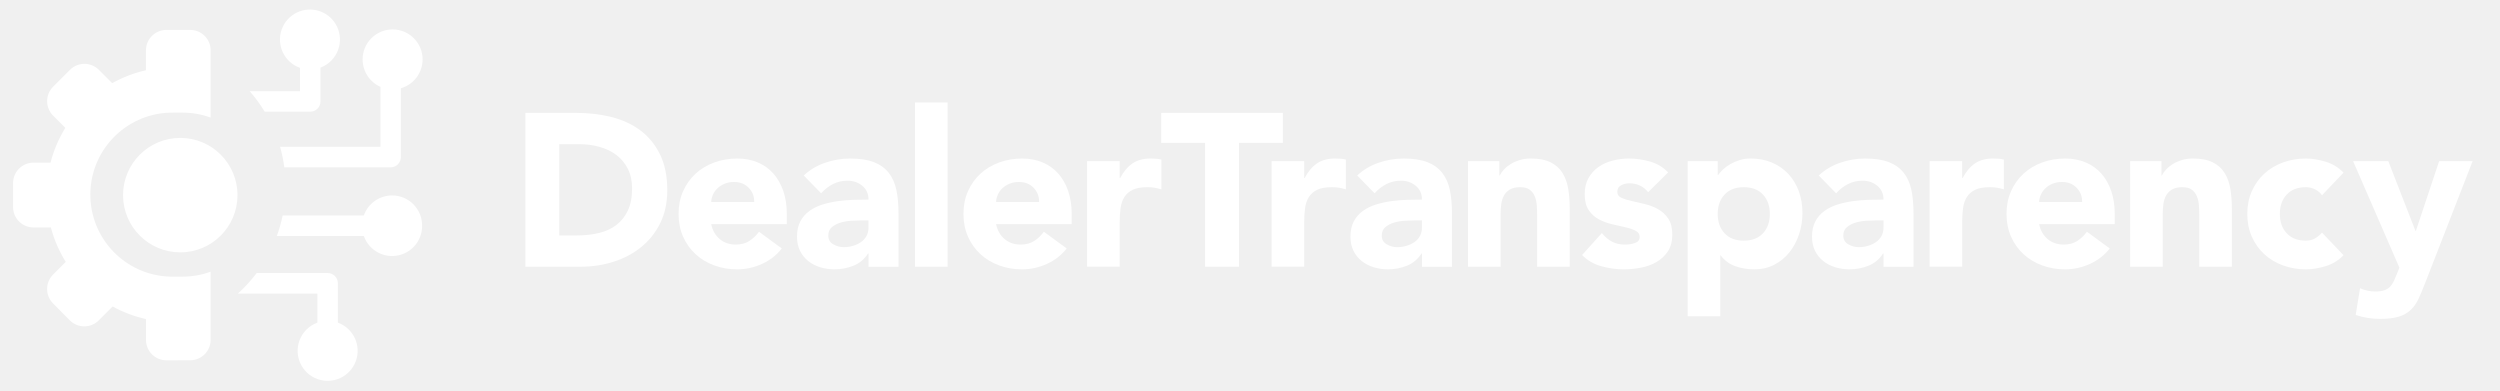
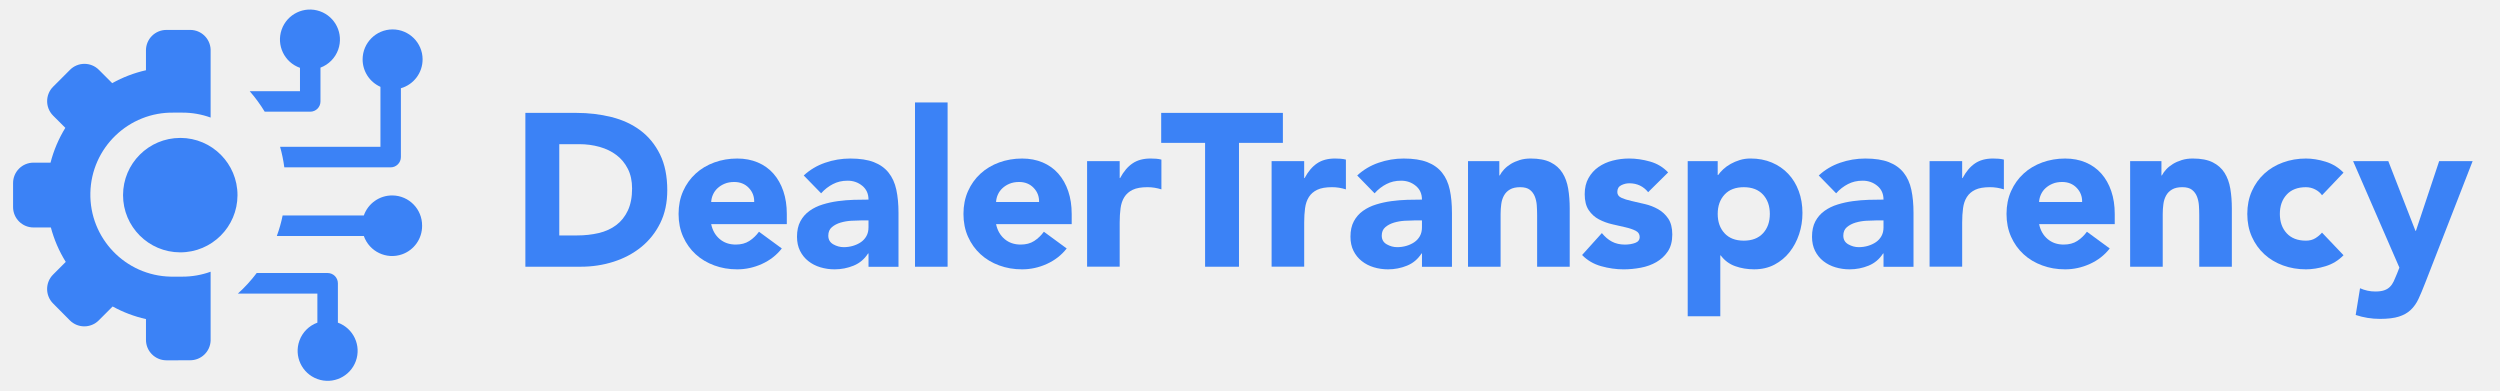
<svg xmlns="http://www.w3.org/2000/svg" id="Layer_2" version="1.1" viewBox="0 0 1495.6 233.65">
  <defs>
    <style>
      .st0 {
        fill-rule: evenodd;
      }

      .st0, .st1 {
-         fill: #fff;
+         fill: #3B82F6;
      }
    </style>
  </defs>
  <g>
    <path class="st1" d="M314.3,67.53h30.42c7.37,0,14.37.82,21,2.47,6.63,1.65,12.42,4.31,17.35,7.99,4.94,3.69,8.86,8.47,11.77,14.37,2.9,5.89,4.35,13.04,4.35,21.45,0,7.45-1.41,14.02-4.22,19.69-2.82,5.68-6.61,10.44-11.38,14.3-4.77,3.86-10.27,6.78-16.51,8.77-6.24,2-12.79,2.99-19.63,2.99h-33.15v-92.04ZM334.58,140.85h10.53c4.68,0,9.04-.48,13.07-1.43,4.03-.95,7.52-2.54,10.46-4.75,2.95-2.21,5.26-5.11,6.96-8.71,1.69-3.6,2.54-8,2.54-13.19,0-4.51-.84-8.43-2.54-11.77-1.69-3.34-3.96-6.09-6.83-8.25-2.86-2.17-6.22-3.79-10.08-4.88-3.86-1.08-7.91-1.62-12.15-1.62h-11.96v54.6Z" />
    <path class="st1" d="M467.7,148.65c-3.12,3.99-7.06,7.06-11.83,9.23-4.77,2.17-9.71,3.25-14.82,3.25s-9.42-.78-13.71-2.34c-4.29-1.56-8.02-3.79-11.18-6.7-3.17-2.9-5.66-6.39-7.48-10.46-1.82-4.07-2.73-8.62-2.73-13.65s.91-9.58,2.73-13.65c1.82-4.07,4.31-7.56,7.48-10.46,3.16-2.9,6.89-5.13,11.18-6.69s8.86-2.34,13.71-2.34c4.51,0,8.6.78,12.29,2.34,3.68,1.56,6.8,3.79,9.36,6.69,2.55,2.9,4.53,6.39,5.92,10.46,1.38,4.07,2.08,8.62,2.08,13.65v6.11h-45.24c.78,3.73,2.47,6.69,5.07,8.9,2.6,2.21,5.81,3.32,9.62,3.32,3.21,0,5.92-.72,8.12-2.15,2.21-1.43,4.14-3.27,5.79-5.53l13.65,10.01ZM451.19,120.83c.08-3.29-1-6.11-3.25-8.45-2.25-2.34-5.16-3.51-8.71-3.51-2.17,0-4.08.35-5.72,1.04-1.65.69-3.05,1.58-4.22,2.67-1.17,1.08-2.08,2.34-2.73,3.77-.65,1.43-1.02,2.93-1.1,4.48h25.74Z" />
    <path class="st1" d="M519.57,151.64h-.26c-2.17,3.38-5.05,5.81-8.65,7.28-3.6,1.47-7.39,2.21-11.38,2.21-2.95,0-5.78-.41-8.51-1.23-2.73-.82-5.13-2.06-7.21-3.71-2.08-1.65-3.73-3.68-4.94-6.11-1.21-2.43-1.82-5.24-1.82-8.45,0-3.64.67-6.72,2.01-9.23,1.34-2.51,3.16-4.59,5.46-6.24,2.3-1.65,4.92-2.92,7.87-3.83,2.95-.91,6-1.58,9.17-2.01,3.16-.43,6.33-.69,9.49-.78,3.16-.09,6.09-.13,8.77-.13,0-3.47-1.23-6.22-3.71-8.25-2.47-2.04-5.39-3.06-8.77-3.06s-6.13.67-8.78,2.02c-2.64,1.34-5,3.19-7.08,5.52l-10.4-10.66c3.64-3.38,7.89-5.92,12.74-7.6,4.85-1.69,9.88-2.54,15.08-2.54,5.72,0,10.42.72,14.11,2.15,3.68,1.43,6.63,3.53,8.84,6.31,2.21,2.77,3.75,6.17,4.62,10.21.87,4.03,1.3,8.69,1.3,13.98v32.11h-17.94v-7.93ZM514.76,131.88c-1.47,0-3.32.06-5.53.19s-4.33.5-6.37,1.1c-2.04.61-3.77,1.52-5.2,2.73-1.43,1.21-2.14,2.9-2.14,5.07,0,2.34,1,4.07,2.99,5.2,1.99,1.13,4.07,1.69,6.24,1.69,1.91,0,3.75-.26,5.52-.78,1.78-.52,3.36-1.26,4.75-2.21,1.39-.95,2.49-2.17,3.32-3.64.82-1.47,1.23-3.21,1.23-5.2v-4.16h-4.81Z" />
    <path class="st1" d="M547.39,61.29h19.5v98.28h-19.5V61.29Z" />
    <path class="st1" d="M638.13,148.65c-3.12,3.99-7.06,7.06-11.83,9.23-4.77,2.17-9.71,3.25-14.82,3.25s-9.42-.78-13.71-2.34c-4.29-1.56-8.02-3.79-11.18-6.7-3.17-2.9-5.66-6.39-7.48-10.46-1.82-4.07-2.73-8.62-2.73-13.65s.91-9.58,2.73-13.65c1.82-4.07,4.31-7.56,7.48-10.46,3.16-2.9,6.89-5.13,11.18-6.69s8.86-2.34,13.71-2.34c4.51,0,8.6.78,12.29,2.34,3.68,1.56,6.8,3.79,9.36,6.69,2.55,2.9,4.53,6.39,5.92,10.46,1.38,4.07,2.08,8.62,2.08,13.65v6.11h-45.24c.78,3.73,2.47,6.69,5.07,8.9,2.6,2.21,5.81,3.32,9.62,3.32,3.21,0,5.92-.72,8.12-2.15,2.21-1.43,4.14-3.27,5.79-5.53l13.65,10.01ZM621.62,120.83c.08-3.29-1-6.11-3.25-8.45-2.25-2.34-5.16-3.51-8.71-3.51-2.17,0-4.08.35-5.72,1.04-1.65.69-3.05,1.58-4.22,2.67-1.17,1.08-2.08,2.34-2.73,3.77-.65,1.43-1.02,2.93-1.1,4.48h25.74Z" />
    <path class="st1" d="M650.34,96.39h19.5v10.14h.26c2.08-3.9,4.55-6.83,7.41-8.77,2.86-1.95,6.46-2.93,10.79-2.93,1.12,0,2.25.04,3.38.13,1.12.09,2.17.26,3.12.52v17.81c-1.39-.43-2.75-.76-4.1-.98-1.34-.22-2.75-.33-4.22-.33-3.73,0-6.67.52-8.84,1.56-2.17,1.04-3.83,2.49-5,4.35-1.17,1.86-1.93,4.1-2.28,6.69-.35,2.6-.52,5.46-.52,8.58v26.39h-19.5v-63.18Z" />
    <path class="st1" d="M720.93,85.47h-26.26v-17.94h72.8v17.94h-26.26v74.1h-20.28v-74.1Z" />
    <path class="st1" d="M760.71,96.39h19.5v10.14h.26c2.08-3.9,4.55-6.83,7.41-8.77,2.86-1.95,6.46-2.93,10.79-2.93,1.12,0,2.25.04,3.38.13,1.13.09,2.17.26,3.12.52v17.81c-1.39-.43-2.75-.76-4.09-.98-1.34-.22-2.75-.33-4.23-.33-3.73,0-6.67.52-8.84,1.56-2.17,1.04-3.83,2.49-5,4.35-1.17,1.86-1.93,4.1-2.27,6.69-.35,2.6-.52,5.46-.52,8.58v26.39h-19.5v-63.18Z" />
    <path class="st1" d="M850.67,151.64h-.26c-2.17,3.38-5.05,5.81-8.65,7.28-3.6,1.47-7.39,2.21-11.38,2.21-2.95,0-5.78-.41-8.51-1.23-2.73-.82-5.13-2.06-7.21-3.71-2.08-1.65-3.73-3.68-4.94-6.11-1.21-2.43-1.82-5.24-1.82-8.45,0-3.64.67-6.72,2.01-9.23,1.34-2.51,3.16-4.59,5.46-6.24,2.3-1.65,4.92-2.92,7.87-3.83,2.95-.91,6-1.58,9.17-2.01,3.16-.43,6.33-.69,9.49-.78,3.16-.09,6.09-.13,8.77-.13,0-3.47-1.23-6.22-3.71-8.25-2.47-2.04-5.39-3.06-8.77-3.06s-6.13.67-8.78,2.02c-2.64,1.34-5,3.19-7.08,5.52l-10.4-10.66c3.64-3.38,7.89-5.92,12.74-7.6,4.85-1.69,9.88-2.54,15.08-2.54,5.72,0,10.42.72,14.11,2.15,3.68,1.43,6.63,3.53,8.84,6.31,2.21,2.77,3.75,6.17,4.62,10.21.87,4.03,1.3,8.69,1.3,13.98v32.11h-17.94v-7.93ZM845.86,131.88c-1.47,0-3.32.06-5.53.19s-4.33.5-6.37,1.1c-2.04.61-3.77,1.52-5.2,2.73-1.43,1.21-2.14,2.9-2.14,5.07,0,2.34,1,4.07,2.99,5.2,1.99,1.13,4.07,1.69,6.24,1.69,1.91,0,3.75-.26,5.52-.78,1.78-.52,3.36-1.26,4.75-2.21,1.39-.95,2.49-2.17,3.32-3.64.82-1.47,1.23-3.21,1.23-5.2v-4.16h-4.81Z" />
    <path class="st1" d="M878.23,96.39h18.72v8.58h.26c.61-1.21,1.47-2.43,2.6-3.64,1.12-1.21,2.47-2.29,4.03-3.25,1.56-.95,3.34-1.73,5.33-2.34,1.99-.61,4.16-.91,6.5-.91,4.94,0,8.93.76,11.96,2.28,3.03,1.52,5.4,3.62,7.08,6.3,1.69,2.69,2.84,5.85,3.45,9.49.61,3.64.91,7.58.91,11.83v34.84h-19.5v-30.94c0-1.82-.07-3.71-.2-5.66-.13-1.95-.52-3.75-1.17-5.4-.65-1.65-1.65-2.99-2.99-4.03-1.34-1.04-3.27-1.56-5.79-1.56s-4.55.46-6.11,1.37c-1.56.91-2.75,2.12-3.58,3.64-.83,1.52-1.37,3.23-1.62,5.14-.26,1.91-.39,3.9-.39,5.98v31.46h-19.5v-63.18Z" />
    <path class="st1" d="M986,114.98c-2.86-3.55-6.63-5.33-11.31-5.33-1.65,0-3.25.39-4.81,1.17-1.56.78-2.34,2.12-2.34,4.03,0,1.56.8,2.71,2.4,3.45,1.6.74,3.64,1.39,6.11,1.95,2.47.56,5.11,1.17,7.93,1.82,2.82.65,5.46,1.67,7.93,3.05,2.47,1.39,4.5,3.27,6.11,5.66,1.6,2.38,2.41,5.57,2.41,9.55s-.89,7.43-2.67,10.08c-1.78,2.64-4.05,4.77-6.83,6.37-2.77,1.6-5.89,2.73-9.36,3.38-3.47.65-6.89.98-10.27.98-4.42,0-8.88-.63-13.39-1.89-4.51-1.25-8.32-3.49-11.44-6.69l11.83-13.13c1.82,2.25,3.83,3.96,6.04,5.13s4.79,1.76,7.74,1.76c2.25,0,4.29-.33,6.11-.98,1.82-.65,2.73-1.84,2.73-3.58,0-1.65-.8-2.88-2.41-3.71-1.6-.82-3.64-1.52-6.11-2.08-2.47-.56-5.12-1.17-7.93-1.82-2.82-.65-5.46-1.62-7.93-2.92-2.47-1.3-4.51-3.14-6.11-5.53-1.6-2.38-2.4-5.57-2.4-9.55,0-3.73.76-6.93,2.27-9.62,1.52-2.69,3.51-4.9,5.98-6.63,2.47-1.73,5.31-3.01,8.51-3.83,3.21-.82,6.46-1.24,9.75-1.24,4.16,0,8.36.61,12.61,1.82,4.25,1.21,7.84,3.38,10.79,6.5l-11.96,11.83Z" />
    <path class="st1" d="M1009.66,96.39h17.94v8.32h.26c.78-1.13,1.8-2.27,3.05-3.45,1.25-1.17,2.73-2.23,4.42-3.19,1.69-.95,3.53-1.73,5.53-2.34,1.99-.61,4.12-.91,6.37-.91,4.68,0,8.93.8,12.74,2.41,3.81,1.6,7.08,3.86,9.82,6.76,2.73,2.9,4.83,6.35,6.3,10.33,1.47,3.99,2.21,8.36,2.21,13.13,0,4.42-.67,8.65-2.01,12.67-1.34,4.03-3.25,7.6-5.72,10.73-2.47,3.12-5.48,5.61-9.04,7.48-3.55,1.86-7.58,2.79-12.09,2.79-4.08,0-7.87-.63-11.38-1.89-3.51-1.25-6.39-3.4-8.65-6.43h-.26v36.4h-19.5v-92.82ZM1027.6,127.98c0,4.77,1.37,8.62,4.1,11.57,2.73,2.95,6.56,4.42,11.5,4.42s8.77-1.47,11.5-4.42c2.73-2.95,4.09-6.8,4.09-11.57s-1.37-8.62-4.09-11.57c-2.73-2.95-6.57-4.42-11.5-4.42s-8.78,1.47-11.5,4.42c-2.73,2.95-4.1,6.8-4.1,11.57Z" />
    <path class="st1" d="M1126.79,151.64h-.26c-2.17,3.38-5.05,5.81-8.65,7.28-3.6,1.47-7.39,2.21-11.38,2.21-2.95,0-5.78-.41-8.51-1.23-2.73-.82-5.13-2.06-7.21-3.71-2.08-1.65-3.73-3.68-4.94-6.11-1.21-2.43-1.82-5.24-1.82-8.45,0-3.64.67-6.72,2.01-9.23,1.34-2.51,3.16-4.59,5.46-6.24,2.3-1.65,4.92-2.92,7.87-3.83,2.95-.91,6-1.58,9.17-2.01,3.16-.43,6.33-.69,9.49-.78,3.16-.09,6.09-.13,8.77-.13,0-3.47-1.23-6.22-3.71-8.25-2.47-2.04-5.39-3.06-8.77-3.06s-6.13.67-8.78,2.02c-2.64,1.34-5,3.19-7.08,5.52l-10.4-10.66c3.64-3.38,7.89-5.92,12.74-7.6,4.85-1.69,9.88-2.54,15.08-2.54,5.72,0,10.42.72,14.11,2.15,3.68,1.43,6.63,3.53,8.84,6.31,2.21,2.77,3.75,6.17,4.62,10.21.87,4.03,1.3,8.69,1.3,13.98v32.11h-17.94v-7.93ZM1121.98,131.88c-1.47,0-3.32.06-5.53.19s-4.33.5-6.37,1.1c-2.04.61-3.77,1.52-5.2,2.73-1.43,1.21-2.14,2.9-2.14,5.07,0,2.34,1,4.07,2.99,5.2,1.99,1.13,4.07,1.69,6.24,1.69,1.91,0,3.75-.26,5.52-.78,1.78-.52,3.36-1.26,4.75-2.21,1.39-.95,2.49-2.17,3.32-3.64.82-1.47,1.23-3.21,1.23-5.2v-4.16h-4.81Z" />
    <path class="st1" d="M1154.34,96.39h19.5v10.14h.26c2.08-3.9,4.55-6.83,7.41-8.77,2.86-1.95,6.46-2.93,10.79-2.93,1.12,0,2.25.04,3.38.13,1.13.09,2.17.26,3.12.52v17.81c-1.39-.43-2.75-.76-4.09-.98-1.34-.22-2.75-.33-4.23-.33-3.73,0-6.67.52-8.84,1.56-2.17,1.04-3.83,2.49-5,4.35-1.17,1.86-1.93,4.1-2.27,6.69-.35,2.6-.52,5.46-.52,8.58v26.39h-19.5v-63.18Z" />
    <path class="st1" d="M1262.12,148.65c-3.12,3.99-7.06,7.06-11.83,9.23-4.77,2.17-9.71,3.25-14.82,3.25s-9.42-.78-13.71-2.34c-4.29-1.56-8.02-3.79-11.18-6.7-3.16-2.9-5.65-6.39-7.47-10.46-1.82-4.07-2.73-8.62-2.73-13.65s.91-9.58,2.73-13.65c1.82-4.07,4.31-7.56,7.47-10.46,3.16-2.9,6.89-5.13,11.18-6.69s8.86-2.34,13.71-2.34c4.5,0,8.6.78,12.29,2.34,3.68,1.56,6.8,3.79,9.36,6.69,2.56,2.9,4.53,6.39,5.92,10.46,1.39,4.07,2.08,8.62,2.08,13.65v6.11h-45.24c.78,3.73,2.47,6.69,5.07,8.9s5.81,3.32,9.62,3.32c3.21,0,5.92-.72,8.12-2.15,2.21-1.43,4.14-3.27,5.79-5.53l13.65,10.01ZM1245.61,120.83c.08-3.29-1-6.11-3.25-8.45-2.25-2.34-5.16-3.51-8.71-3.51-2.17,0-4.07.35-5.72,1.04-1.65.69-3.06,1.58-4.23,2.67-1.17,1.08-2.08,2.34-2.73,3.77-.65,1.43-1.02,2.93-1.11,4.48h25.74Z" />
    <path class="st1" d="M1274.34,96.39h18.72v8.58h.26c.61-1.21,1.47-2.43,2.6-3.64,1.12-1.21,2.47-2.29,4.03-3.25,1.56-.95,3.34-1.73,5.33-2.34,1.99-.61,4.16-.91,6.5-.91,4.94,0,8.93.76,11.96,2.28,3.03,1.52,5.4,3.62,7.08,6.3,1.69,2.69,2.84,5.85,3.45,9.49.61,3.64.91,7.58.91,11.83v34.84h-19.5v-30.94c0-1.82-.07-3.71-.2-5.66-.13-1.95-.52-3.75-1.17-5.4-.65-1.65-1.65-2.99-2.99-4.03-1.34-1.04-3.27-1.56-5.79-1.56s-4.55.46-6.11,1.37c-1.56.91-2.75,2.12-3.58,3.64-.83,1.52-1.37,3.23-1.62,5.14-.26,1.91-.39,3.9-.39,5.98v31.46h-19.5v-63.18Z" />
    <path class="st1" d="M1389.12,116.8c-.96-1.39-2.3-2.54-4.03-3.44-1.73-.91-3.6-1.37-5.59-1.37-4.94,0-8.78,1.47-11.5,4.42-2.73,2.95-4.1,6.8-4.1,11.57s1.37,8.62,4.1,11.57c2.73,2.95,6.56,4.42,11.5,4.42,2.17,0,4.03-.48,5.59-1.43,1.56-.95,2.9-2.08,4.03-3.38l12.87,13.52c-3.03,3.12-6.61,5.31-10.72,6.56-4.12,1.26-8.04,1.89-11.76,1.89-4.85,0-9.42-.78-13.71-2.34-4.29-1.56-8.02-3.79-11.18-6.7-3.16-2.9-5.65-6.39-7.47-10.46-1.82-4.07-2.73-8.62-2.73-13.65s.91-9.58,2.73-13.65c1.82-4.07,4.31-7.56,7.47-10.46,3.16-2.9,6.89-5.13,11.18-6.69s8.86-2.34,13.71-2.34c3.72,0,7.65.63,11.76,1.89,4.12,1.26,7.69,3.44,10.72,6.56l-12.87,13.52Z" />
    <path class="st1" d="M1450.61,169.84c-1.3,3.38-2.56,6.37-3.77,8.97-1.21,2.6-2.75,4.79-4.62,6.56-1.86,1.77-4.22,3.12-7.08,4.03-2.86.91-6.63,1.37-11.31,1.37-5.03,0-9.88-.78-14.56-2.34l2.6-15.99c2.95,1.3,5.98,1.95,9.1,1.95,2.17,0,3.94-.24,5.33-.71,1.39-.48,2.54-1.17,3.45-2.08.91-.91,1.67-2.02,2.28-3.31.6-1.3,1.25-2.82,1.95-4.55l1.43-3.64-27.69-63.7h21.06l16.25,41.73h.26l13.91-41.73h20.02l-28.6,73.45Z" />
  </g>
  <path class="st0" d="M107.92,82.5c18.91.04,34.2,15.41,34.16,34.31-.04,18.91-15.41,34.2-34.31,34.16-18.88-.04-34.16-15.36-34.16-34.23,0-18.91,15.33-34.23,34.23-34.23.03,0,.05,0,.08,0ZM106.63,215.55h-7.1c-6.73-.01-12.18-5.46-12.2-12.18v-12.48c-6.97-1.56-13.68-4.1-19.94-7.54l-8.33,8.33c-4.77,4.75-12.48,4.75-17.25,0l-10.07-10.15c-4.74-4.77-4.74-12.47,0-17.25l7.6-7.6c-3.98-6.39-6.98-13.33-8.91-20.6h-10.41c-6.73-.01-12.18-5.46-12.2-12.18v-14.36c-.01-6.75,5.45-12.23,12.2-12.24h10.21c1.89-7.34,4.88-14.36,8.85-20.82l-7.34-7.34c-4.72-4.77-4.72-12.46,0-17.23l10.15-10.15c4.77-4.75,12.48-4.75,17.25,0l7.98,7.98c6.33-3.52,13.13-6.12,20.2-7.72v-11.96c.03-6.73,5.5-12.16,12.22-12.16h14.34c6.48.04,11.8,5.13,12.12,11.6v40.83c-5.39-1.96-11.08-2.96-16.81-2.95h-5.08c-27.09-.55-49.5,20.98-50.05,48.07-.55,27.09,20.98,49.5,48.07,50.05.66.01,1.32.01,1.98,0h5.08c5.73,0,11.42-.99,16.81-2.95v41.37c-.33,6.49-5.68,11.59-12.18,11.6h-7.18Z" />
  <g>
    <path class="st0" d="M189.87,193.02v-17.39h-47.55c4.13-3.73,7.9-7.85,11.25-12.3h42.43c3.38.01,6.12,2.74,6.14,6.12v23.57c9.31,3.39,14.12,13.68,10.73,23-3.39,9.31-13.68,14.12-23,10.73-9.31-3.39-14.12-13.68-10.73-23,1.81-4.99,5.74-8.92,10.73-10.73Z" />
    <path class="st0" d="M185.58,66.82h-27.22c-2.64-4.34-5.65-8.45-8.99-12.28h30.09v-13.96c-9.35-3.3-14.25-13.54-10.96-22.89,3.3-9.35,13.54-14.25,22.89-10.96,9.35,3.3,14.25,13.54,10.96,22.89-1.77,5.01-5.66,8.98-10.63,10.84v20.24c0,3.38-2.74,6.12-6.12,6.12,0,0-.01,0-.02,0Z" />
    <path class="st0" d="M252.82,35.5c-.03-9.91-8.08-17.92-17.99-17.9-9.91.03-17.92,8.08-17.9,17.99.02,7.08,4.2,13.49,10.67,16.36v35.89h-60.04c1.14,4.03,1.99,8.13,2.53,12.28h63.62c3.38-.02,6.11-2.76,6.12-6.14v-41.19c7.7-2.22,13-9.27,12.98-17.29Z" />
    <path class="st0" d="M252.52,135.05c.1-9.91-7.84-18.03-17.75-18.13-7.69-.08-14.57,4.74-17.12,11.99h-48.57c-.84,4.17-2,8.27-3.47,12.26h52.04c3.29,9.35,13.53,14.26,22.88,10.98,7.24-2.55,12.06-9.42,11.99-17.1Z" />
  </g>
</svg>
